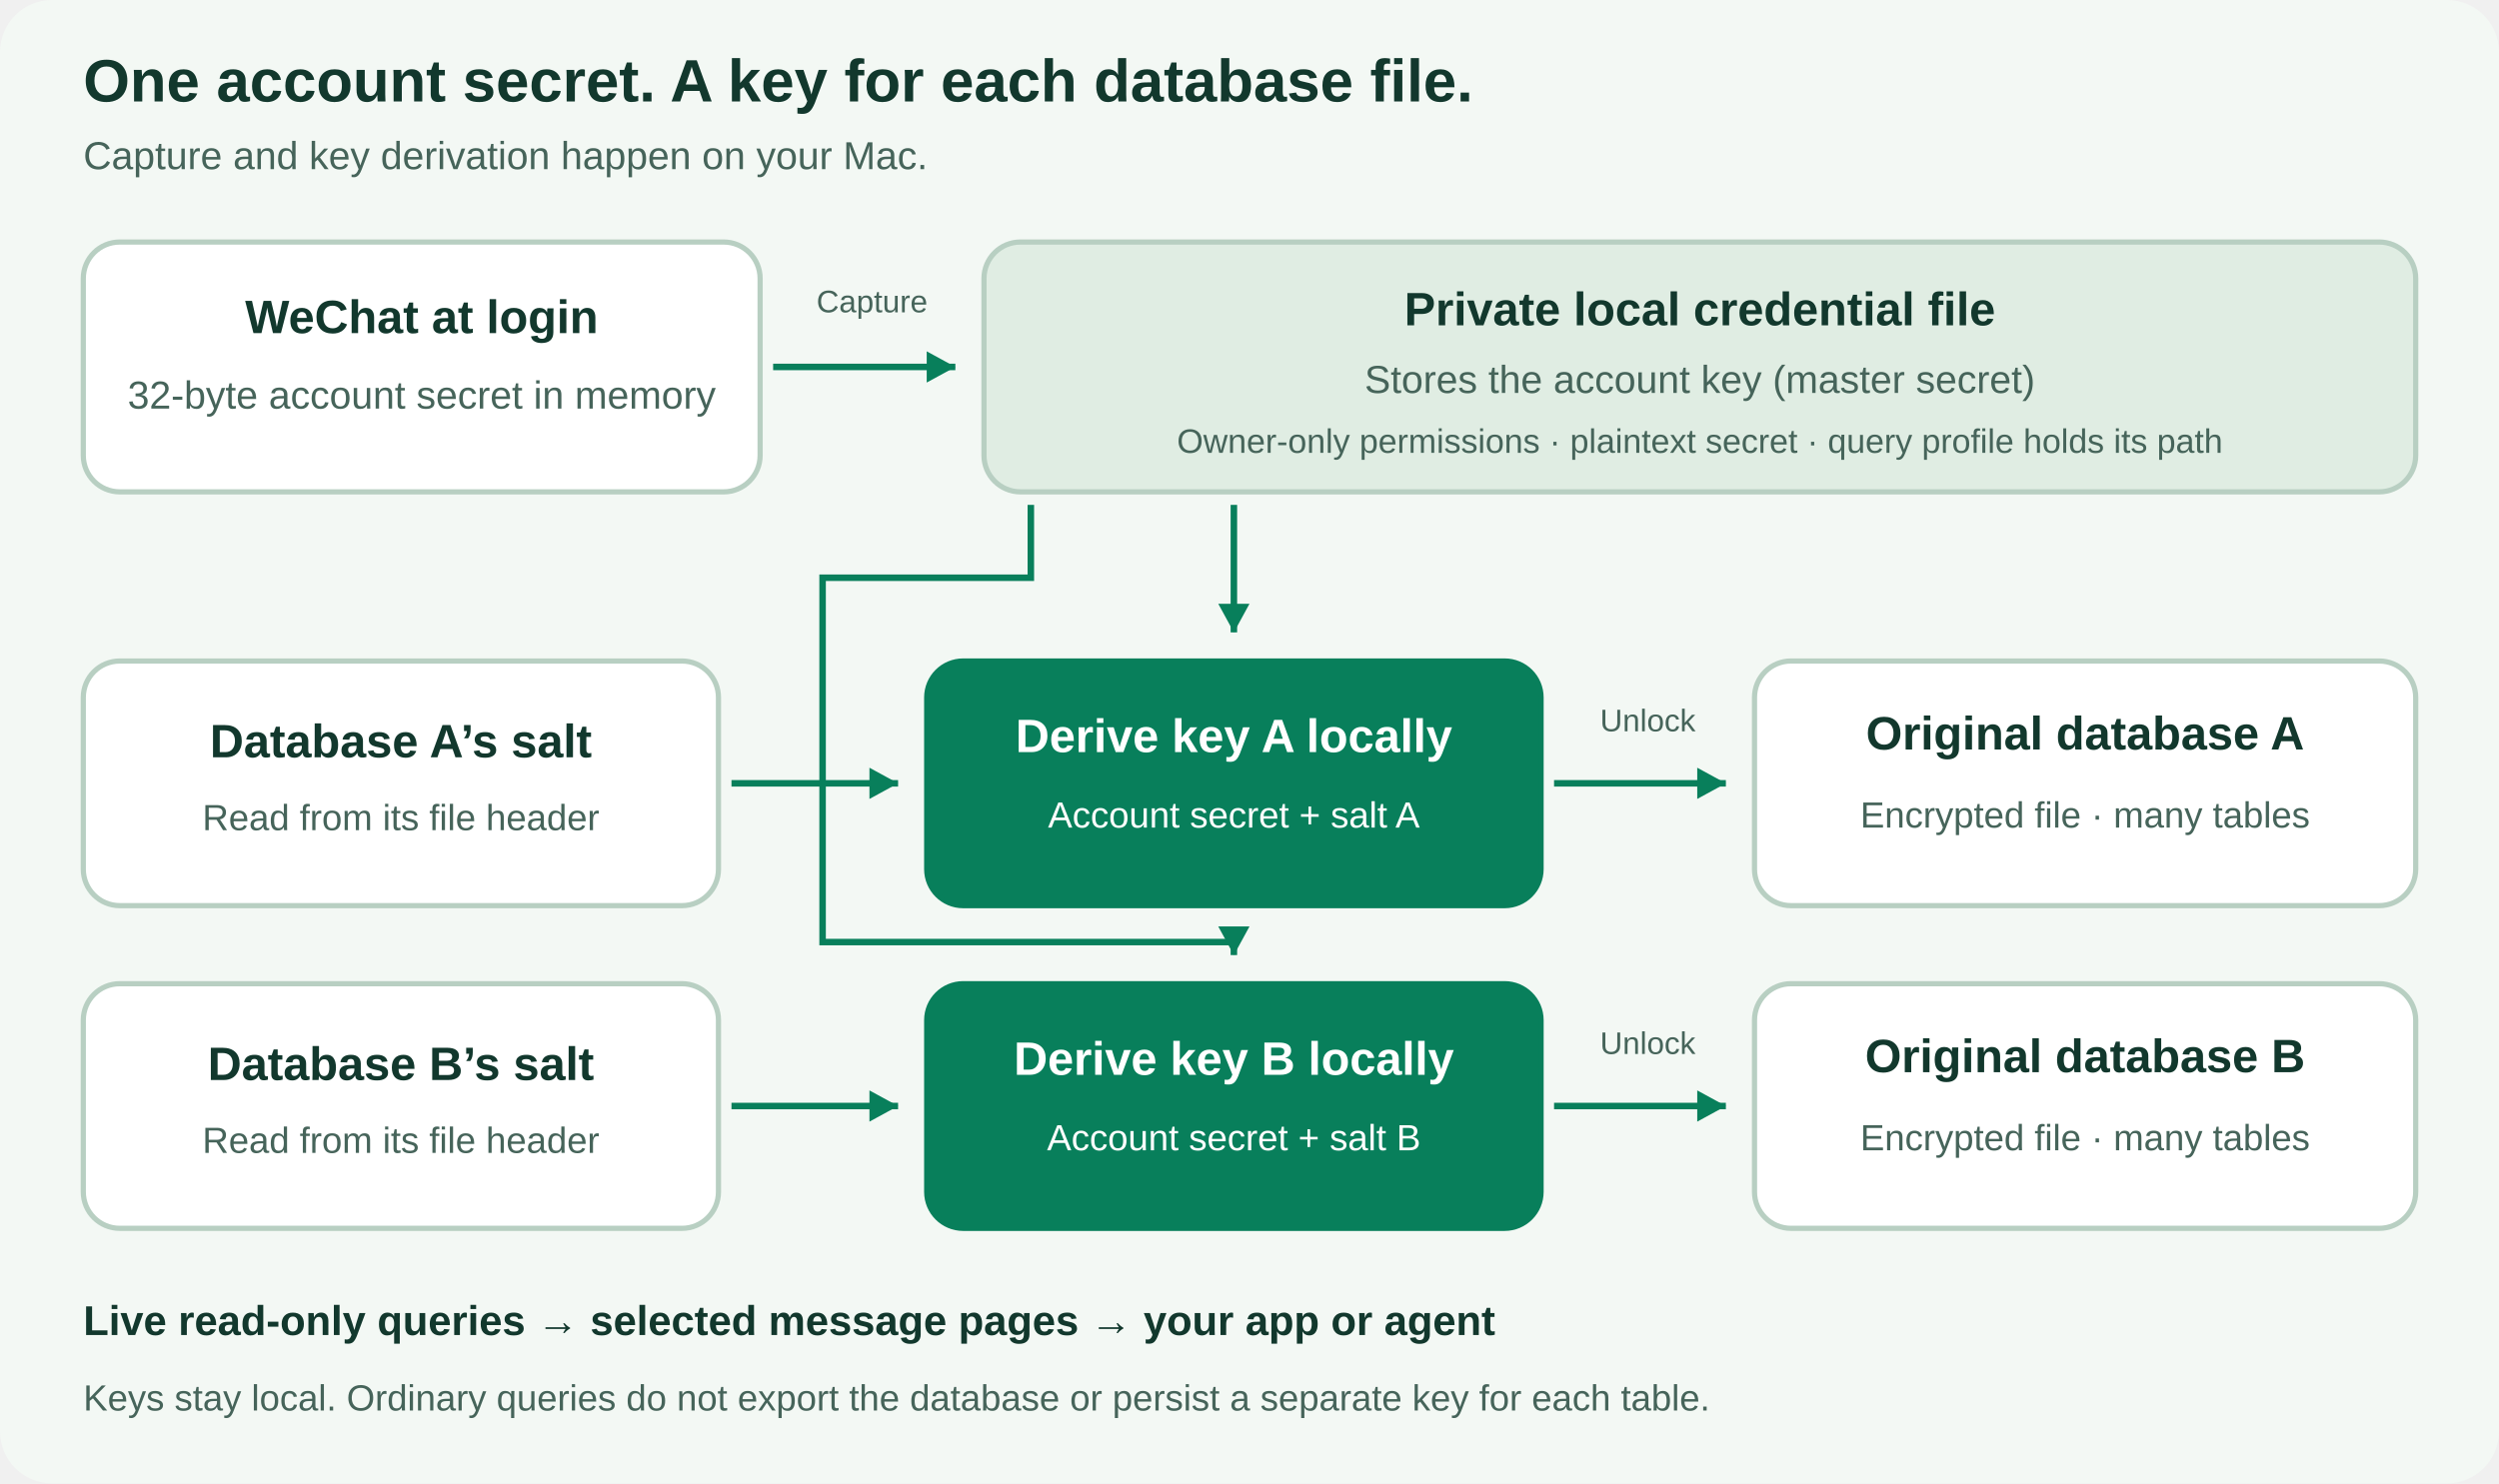
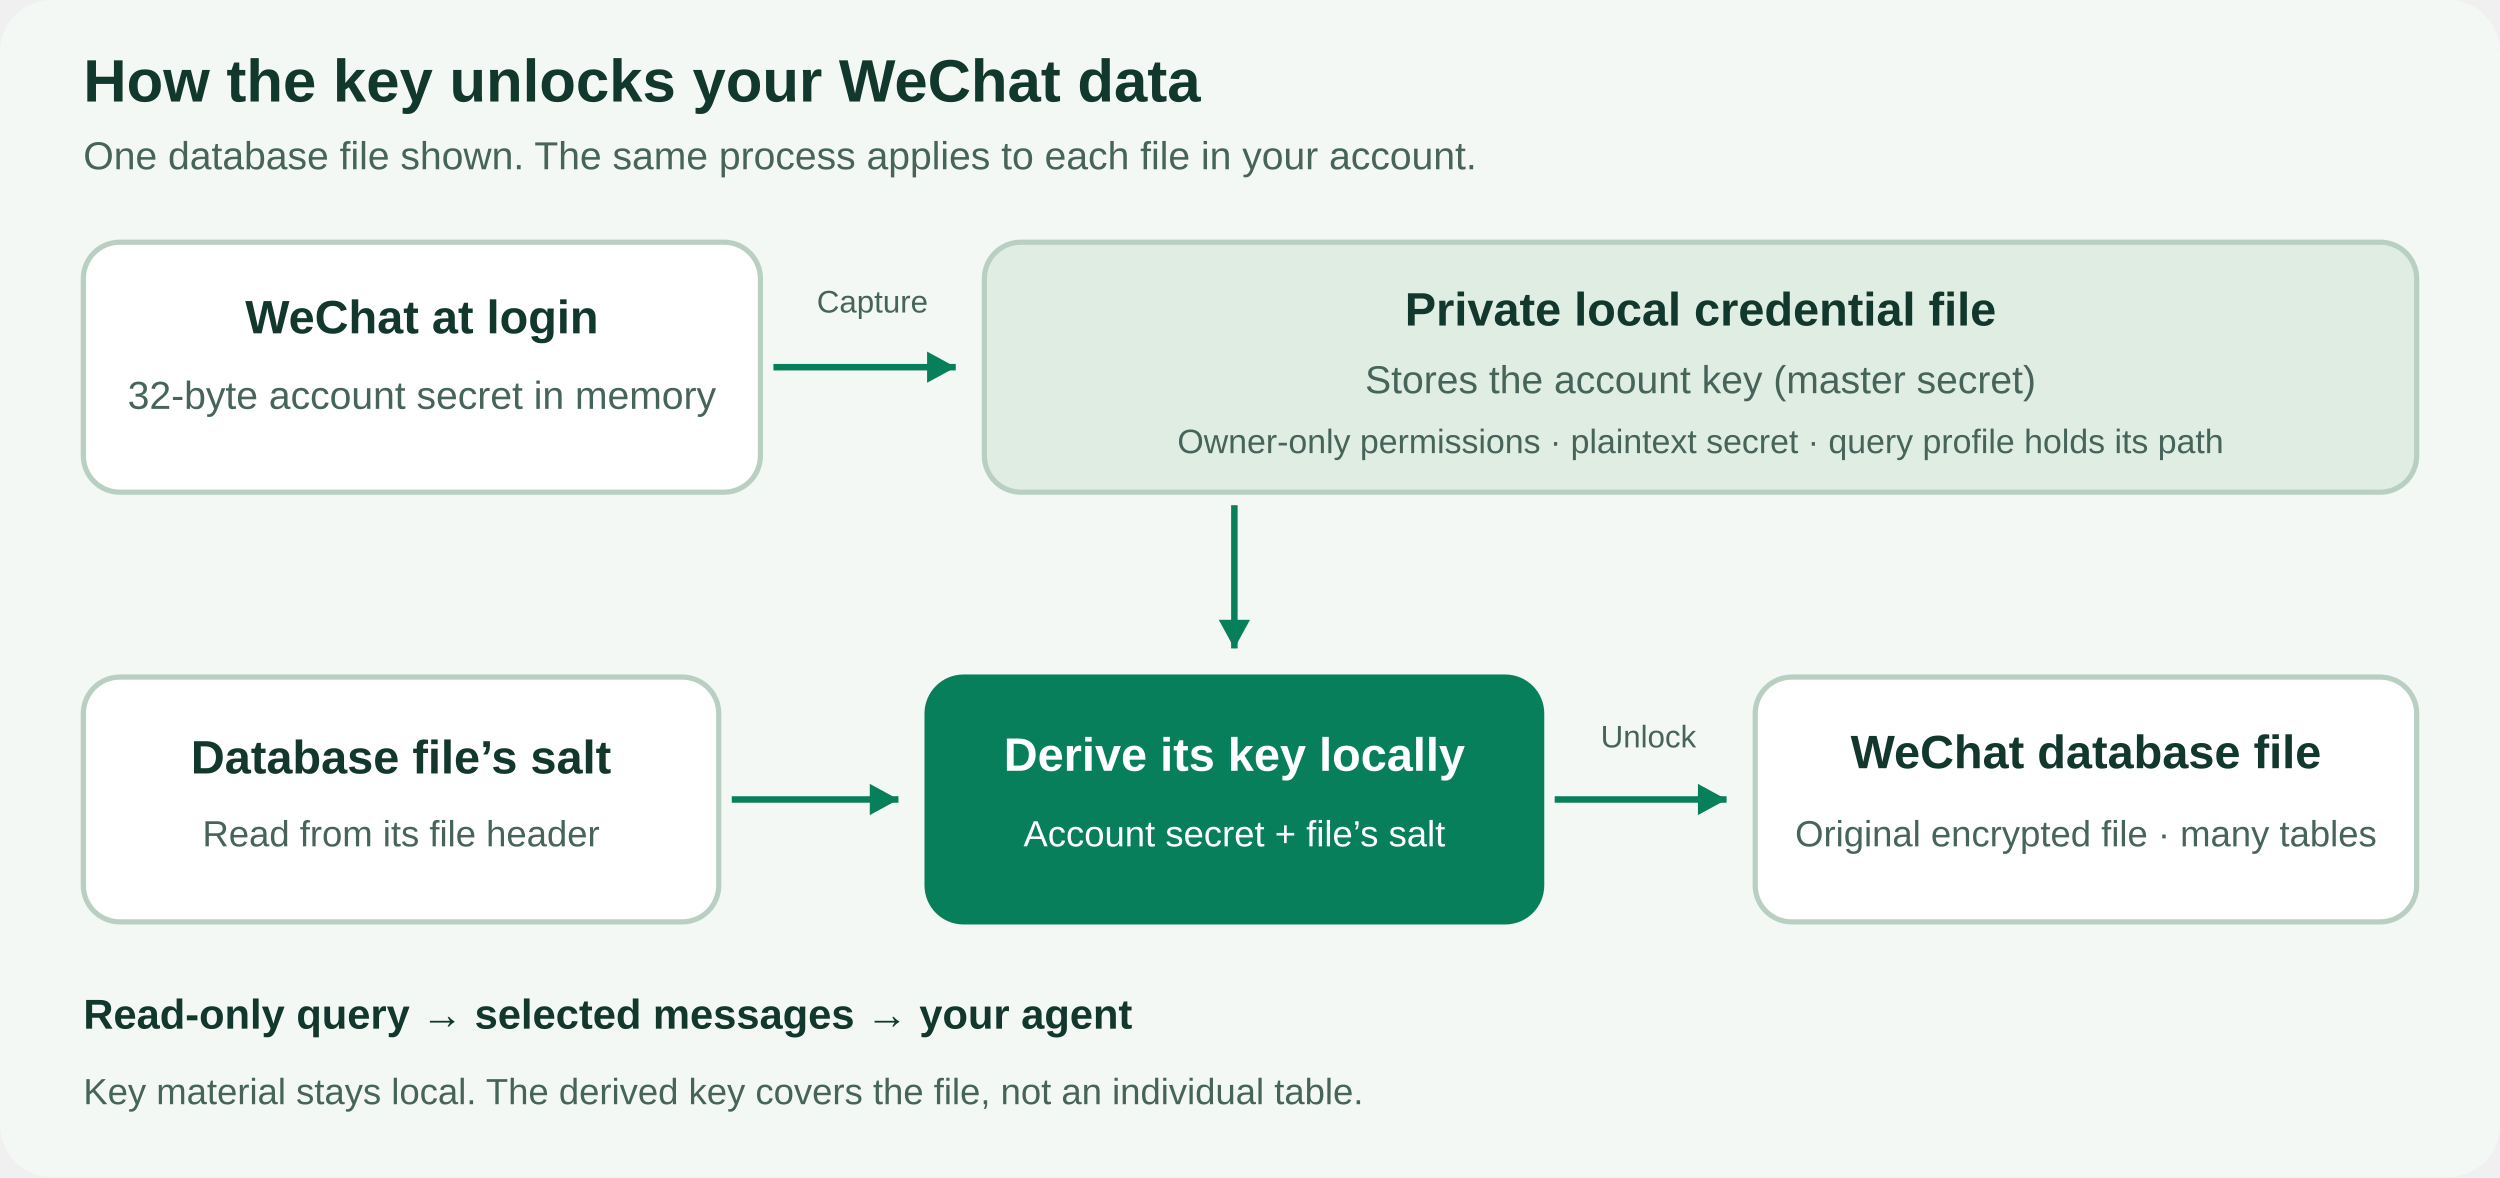
- <svg xmlns="http://www.w3.org/2000/svg" viewBox="0 0 960 570" width="960" height="570" font-family="-apple-system, BlinkMacSystemFont, 'Segoe UI', Arial, sans-serif" role="img" aria-labelledby="title desc">
-   <defs>
-     <marker id="arrow" viewBox="0 0 10 10" refX="9" refY="5" markerWidth="7" markerHeight="7" orient="auto">
-       <path d="M0 1 9 5 0 9Z" fill="#087F5B" />
-     </marker>
-   </defs>
-   <rect width="960" height="570" rx="20" fill="#F3F8F4" />
-   <text x="32" y="39" font-size="23" font-weight="700" fill="#12382D">One account secret. A key for each database file.</text>
-   <text x="32" y="65" font-size="15" fill="#46645A">Capture and key derivation happen on your Mac.</text>
+ <svg xmlns="http://www.w3.org/2000/svg" viewBox="0 0 960 452" width="960" height="452" font-family="-apple-system, BlinkMacSystemFont, 'Segoe UI', Arial, sans-serif" role="img" aria-labelledby="title desc">
+   <rect width="960" height="452" rx="20" fill="#F3F8F4" />
+   <text x="32" y="39" font-size="23" font-weight="700" fill="#12382D">How the key unlocks your WeChat data</text>
+   <text x="32" y="65" font-size="15" fill="#46645A">One database file shown. The same process applies to each file in your account.</text>
  <g stroke="#B8CFC2" stroke-width="2" fill="#FFFFFF">
    <rect x="32" y="93" width="260" height="96" rx="14" />
    <rect x="378" y="93" width="550" height="96" rx="14" fill="#E0EDE3" />
-     <rect x="32" y="254" width="244" height="94" rx="14" />
-     <rect x="32" y="378" width="244" height="94" rx="14" />
-     <rect x="356" y="254" width="236" height="94" rx="14" fill="#087F5B" stroke="#087F5B" />
-     <rect x="356" y="378" width="236" height="94" rx="14" fill="#087F5B" stroke="#087F5B" />
-     <rect x="674" y="254" width="254" height="94" rx="14" />
-     <rect x="674" y="378" width="254" height="94" rx="14" />
+     <rect x="32" y="260" width="244" height="94" rx="14" />
+     <rect x="356" y="260" width="236" height="94" rx="14" fill="#087F5B" stroke="#087F5B" />
+     <rect x="674" y="260" width="254" height="94" rx="14" />
  </g>
  <g text-anchor="middle">
    <text x="162" y="128" font-size="18" font-weight="700" fill="#12382D">WeChat at login</text>
    <text x="162" y="157" font-size="15" fill="#46645A">32-byte account secret in memory</text>
    <text x="653" y="125" font-size="18" font-weight="700" fill="#12382D">Private local credential file</text>
    <text x="653" y="151" font-size="15" fill="#46645A">Stores the account key (master secret)</text>
    <text x="653" y="174" font-size="13" fill="#46645A">Owner-only permissions · plaintext secret · query profile holds its path</text>
    <text x="335" y="120" font-size="12" fill="#46645A">Capture</text>
-     <text x="154" y="291" font-size="18" font-weight="700" fill="#12382D">Database A’s salt</text>
-     <text x="154" y="319" font-size="14" fill="#46645A">Read from its file header</text>
-     <text x="154" y="415" font-size="18" font-weight="700" fill="#12382D">Database B’s salt</text>
-     <text x="154" y="443" font-size="14" fill="#46645A">Read from its file header</text>
-     <text x="474" y="289" font-size="18" font-weight="700" fill="#FFFFFF">Derive key A locally</text>
-     <text x="474" y="318" font-size="14" fill="#FFFFFF">Account secret + salt A</text>
-     <text x="474" y="413" font-size="18" font-weight="700" fill="#FFFFFF">Derive key B locally</text>
-     <text x="474" y="442" font-size="14" fill="#FFFFFF">Account secret + salt B</text>
-     <text x="801" y="288" font-size="18" font-weight="700" fill="#12382D">Original database A</text>
-     <text x="801" y="318" font-size="14" fill="#46645A">Encrypted file · many tables</text>
-     <text x="801" y="412" font-size="18" font-weight="700" fill="#12382D">Original database B</text>
-     <text x="801" y="442" font-size="14" fill="#46645A">Encrypted file · many tables</text>
-     <text x="633" y="281" font-size="12" fill="#46645A">Unlock</text>
-     <text x="633" y="405" font-size="12" fill="#46645A">Unlock</text>
+     <text x="154" y="297" font-size="18" font-weight="700" fill="#12382D">Database file’s salt</text>
+     <text x="154" y="325" font-size="14" fill="#46645A">Read from its file header</text>
+     <text x="474" y="296" font-size="18" font-weight="700" fill="#FFFFFF">Derive its key locally</text>
+     <text x="474" y="325" font-size="14" fill="#FFFFFF">Account secret + file’s salt</text>
+     <text x="801" y="295" font-size="18" font-weight="700" fill="#12382D">WeChat database file</text>
+     <text x="801" y="325" font-size="14" fill="#46645A">Original encrypted file · many tables</text>
+     <text x="633" y="287" font-size="12" fill="#46645A">Unlock</text>
  </g>
  <g fill="none" stroke="#087F5B" stroke-width="2.5">
    <path d="M297 141h70" />
-     <path d="M474 194v49" />
-     <path d="M396 194v28h-80v140h158v5" />
-     <path d="M281 301h64" />
-     <path d="M281 425h64" />
-     <path d="M597 301h66" />
-     <path d="M597 425h66" />
+     <path d="M474 194v55" />
+     <path d="M281 307h64" />
+     <path d="M597 307h66" />
  </g>
-   <text x="32" y="513" font-size="16" font-weight="700" fill="#12382D">Live read-only queries → selected message pages → your app or agent</text>
-   <text x="32" y="542" font-size="14" fill="#46645A">Keys stay local. Ordinary queries do not export the database or persist a separate key for each table.</text>
  <g fill="#087F5B">
    <polygon points="367,141 356,135 356,147" />
-     <polygon points="474,243 468,232 480,232" />
-     <polygon points="474,367 468,356 480,356" />
-     <polygon points="345,301 334,295 334,307" />
-     <polygon points="345,425 334,419 334,431" />
-     <polygon points="663,301 652,295 652,307" />
-     <polygon points="663,425 652,419 652,431" />
+     <polygon points="474,249 468,238 480,238" />
+     <polygon points="345,307 334,301 334,313" />
+     <polygon points="663,307 652,301 652,313" />
  </g>
+   <text x="32" y="395" font-size="16" font-weight="700" fill="#12382D">Read-only query → selected messages → your agent</text>
+   <text x="32" y="424" font-size="14" fill="#46645A">Key material stays local. The derived key covers the file, not an individual table.</text>
</svg>
